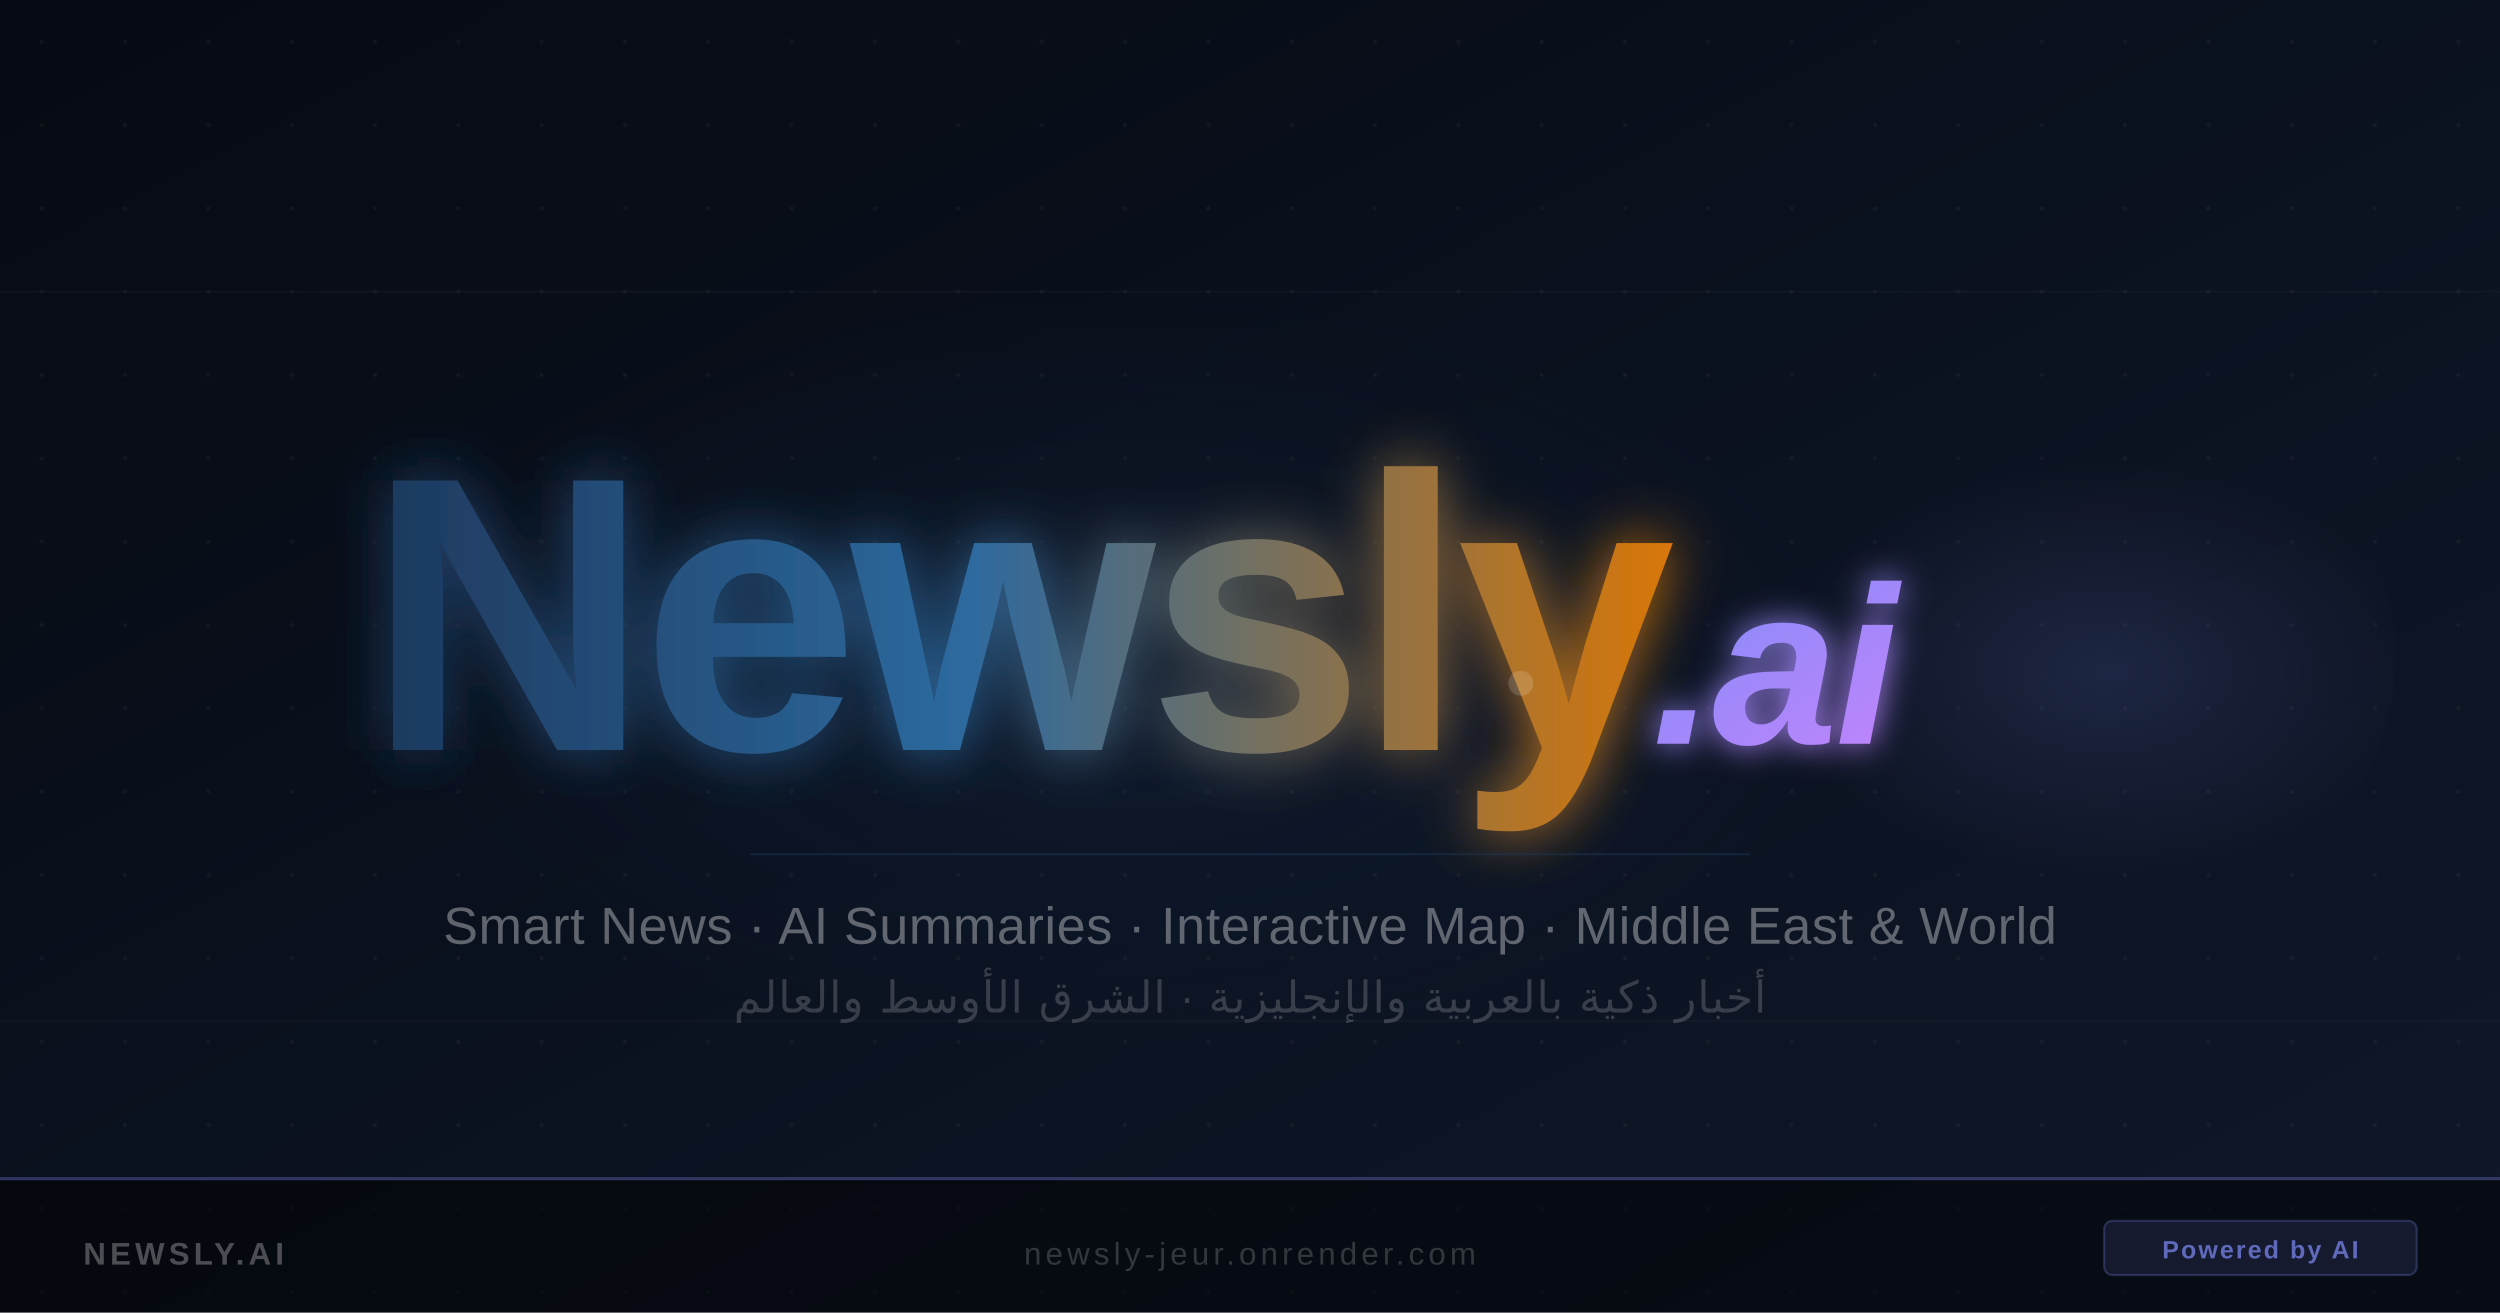
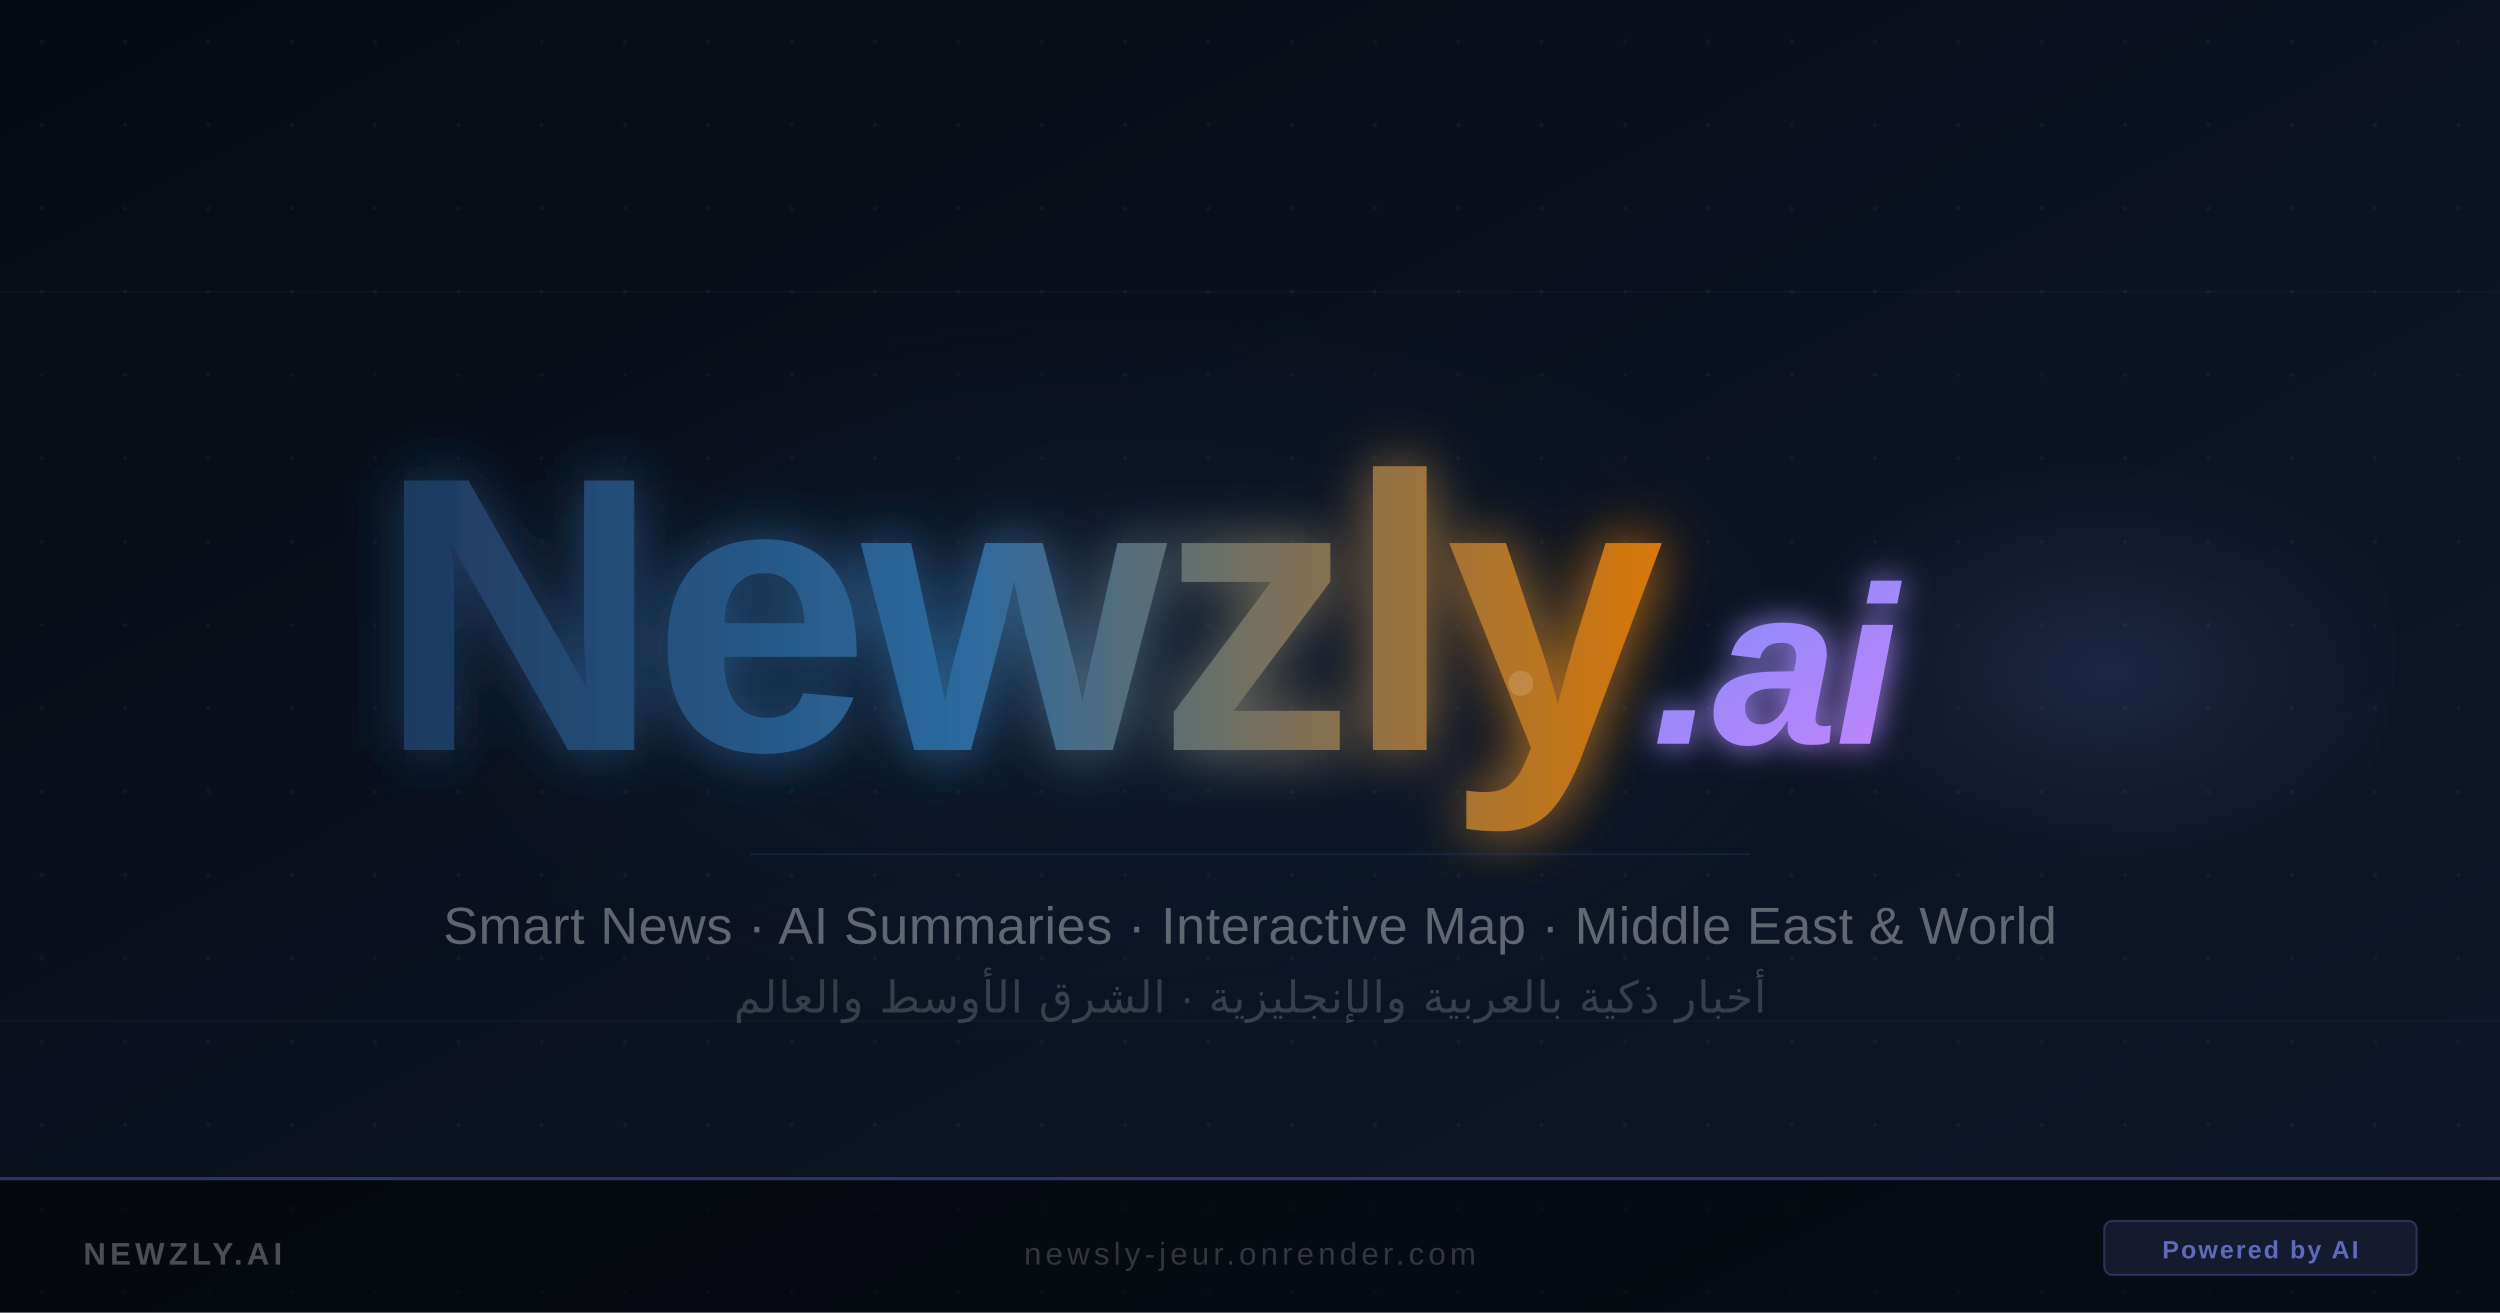
<svg xmlns="http://www.w3.org/2000/svg" width="1200" height="630" viewBox="0 0 1200 630">
  <defs>
    <linearGradient id="bg" x1="0%" y1="0%" x2="100%" y2="100%">
      <stop offset="0%" style="stop-color:#060a12" />
      <stop offset="55%" style="stop-color:#0b1220" />
      <stop offset="100%" style="stop-color:#0f1829" />
    </linearGradient>
    <linearGradient id="nameGrad" x1="0%" y1="0%" x2="100%" y2="0%">
      <stop offset="0%" style="stop-color:#1e3a5f" />
      <stop offset="45%" style="stop-color:#2d6a9f" />
      <stop offset="100%" style="stop-color:#d97706" />
    </linearGradient>
    <linearGradient id="aiGrad" x1="0%" y1="0%" x2="100%" y2="100%">
      <stop offset="0%" style="stop-color:#818cf8" />
      <stop offset="100%" style="stop-color:#c084fc" />
    </linearGradient>
    <radialGradient id="warmOrb" cx="52%" cy="52%" r="40%">
      <stop offset="0%" style="stop-color:#1e3a5f;stop-opacity:0.2" />
      <stop offset="100%" style="stop-color:#1e3a5f;stop-opacity:0" />
    </radialGradient>
    <radialGradient id="aiOrb" cx="75%" cy="52%" r="28%">
      <stop offset="0%" style="stop-color:#818cf8;stop-opacity:0.15" />
      <stop offset="100%" style="stop-color:#818cf8;stop-opacity:0" />
    </radialGradient>
    <filter id="nameGlow" x="-20%" y="-40%" width="140%" height="180%">
      <feGaussianBlur stdDeviation="14" result="blur" />
      <feComposite in="SourceGraphic" in2="blur" operator="over" />
    </filter>
    <filter id="aiGlow" x="-30%" y="-50%" width="160%" height="200%">
      <feGaussianBlur stdDeviation="8" result="blur" />
      <feComposite in="SourceGraphic" in2="blur" operator="over" />
    </filter>
  </defs>
  <rect width="1200" height="630" fill="url(#bg)" />
  <pattern id="dots" x="0" y="0" width="40" height="40" patternUnits="userSpaceOnUse">
    <circle cx="20" cy="20" r="1" fill="rgba(255,255,255,0.04)" />
  </pattern>
  <rect width="1200" height="630" fill="url(#dots)" />
  <ellipse cx="520" cy="315" rx="440" ry="230" fill="url(#warmOrb)" />
  <ellipse cx="870" cy="315" rx="280" ry="180" fill="url(#aiOrb)" />
  <line x1="0" y1="140" x2="1200" y2="140" stroke="rgba(255,255,255,0.025)" stroke-width="1" />
  <line x1="0" y1="490" x2="1200" y2="490" stroke="rgba(255,255,255,0.025)" stroke-width="1" />
-   <text x="490" y="360" font-family="'SF Pro Display','-apple-system','Helvetica Neue',Arial,sans-serif" font-size="188" font-weight="800" text-anchor="middle" fill="url(#nameGrad)" filter="url(#nameGlow)" letter-spacing="-4">Newsly</text>
+   <text x="490" y="360" font-family="'SF Pro Display','-apple-system','Helvetica Neue',Arial,sans-serif" font-size="188" font-weight="800" text-anchor="middle" fill="url(#nameGrad)" filter="url(#nameGlow)" letter-spacing="-4">Newzly</text>
  <text x="852" y="357" font-family="'SF Pro Display','-apple-system','Helvetica Neue',Arial,sans-serif" font-size="108" font-weight="700" font-style="italic" text-anchor="middle" fill="url(#aiGrad)" filter="url(#aiGlow)" letter-spacing="-1">.ai</text>
  <circle cx="730" cy="328" r="6" fill="rgba(255,255,255,0.15)" />
  <line x1="360" y1="410" x2="840" y2="410" stroke="rgba(30,58,95,0.4)" stroke-width="1" />
  <text x="600" y="453" font-family="'-apple-system','Helvetica Neue',Arial,sans-serif" font-size="25" font-weight="500" text-anchor="middle" fill="rgba(255,255,255,0.35)" letter-spacing="0.3">Smart News · AI Summaries · Interactive Map · Middle East &amp; World</text>
  <text x="600" y="486" font-family="'-apple-system','Helvetica Neue',Arial,sans-serif" font-size="21" font-weight="300" text-anchor="middle" fill="rgba(255,255,255,0.18)" letter-spacing="0.5">أخبار ذكية بالعربية والإنجليزية · الشرق الأوسط والعالم</text>
  <rect x="0" y="565" width="1200" height="65" fill="rgba(0,0,0,0.5)" />
  <rect x="0" y="565" width="1200" height="1.5" fill="rgba(129,140,248,0.35)" />
-   <text x="40" y="607" font-family="'-apple-system',Arial,sans-serif" font-size="15" font-weight="600" fill="rgba(255,255,255,0.28)" letter-spacing="2">NEWSLY.AI</text>
+   <text x="40" y="607" font-family="'-apple-system',Arial,sans-serif" font-size="15" font-weight="600" fill="rgba(255,255,255,0.28)" letter-spacing="2">NEWZLY.AI</text>
  <text x="600" y="607" font-family="'-apple-system',Arial,sans-serif" font-size="15" text-anchor="middle" fill="rgba(255,255,255,0.18)" letter-spacing="2">newsly-jeur.onrender.com</text>
  <rect x="1010" y="586" width="150" height="26" rx="4" fill="rgba(129,140,248,0.12)" stroke="rgba(129,140,248,0.25)" stroke-width="1" />
  <text x="1085" y="604" font-family="'-apple-system',Arial,sans-serif" font-size="12" font-weight="600" text-anchor="middle" fill="rgba(129,140,248,0.7)" letter-spacing="1">Powered by AI</text>
</svg>
